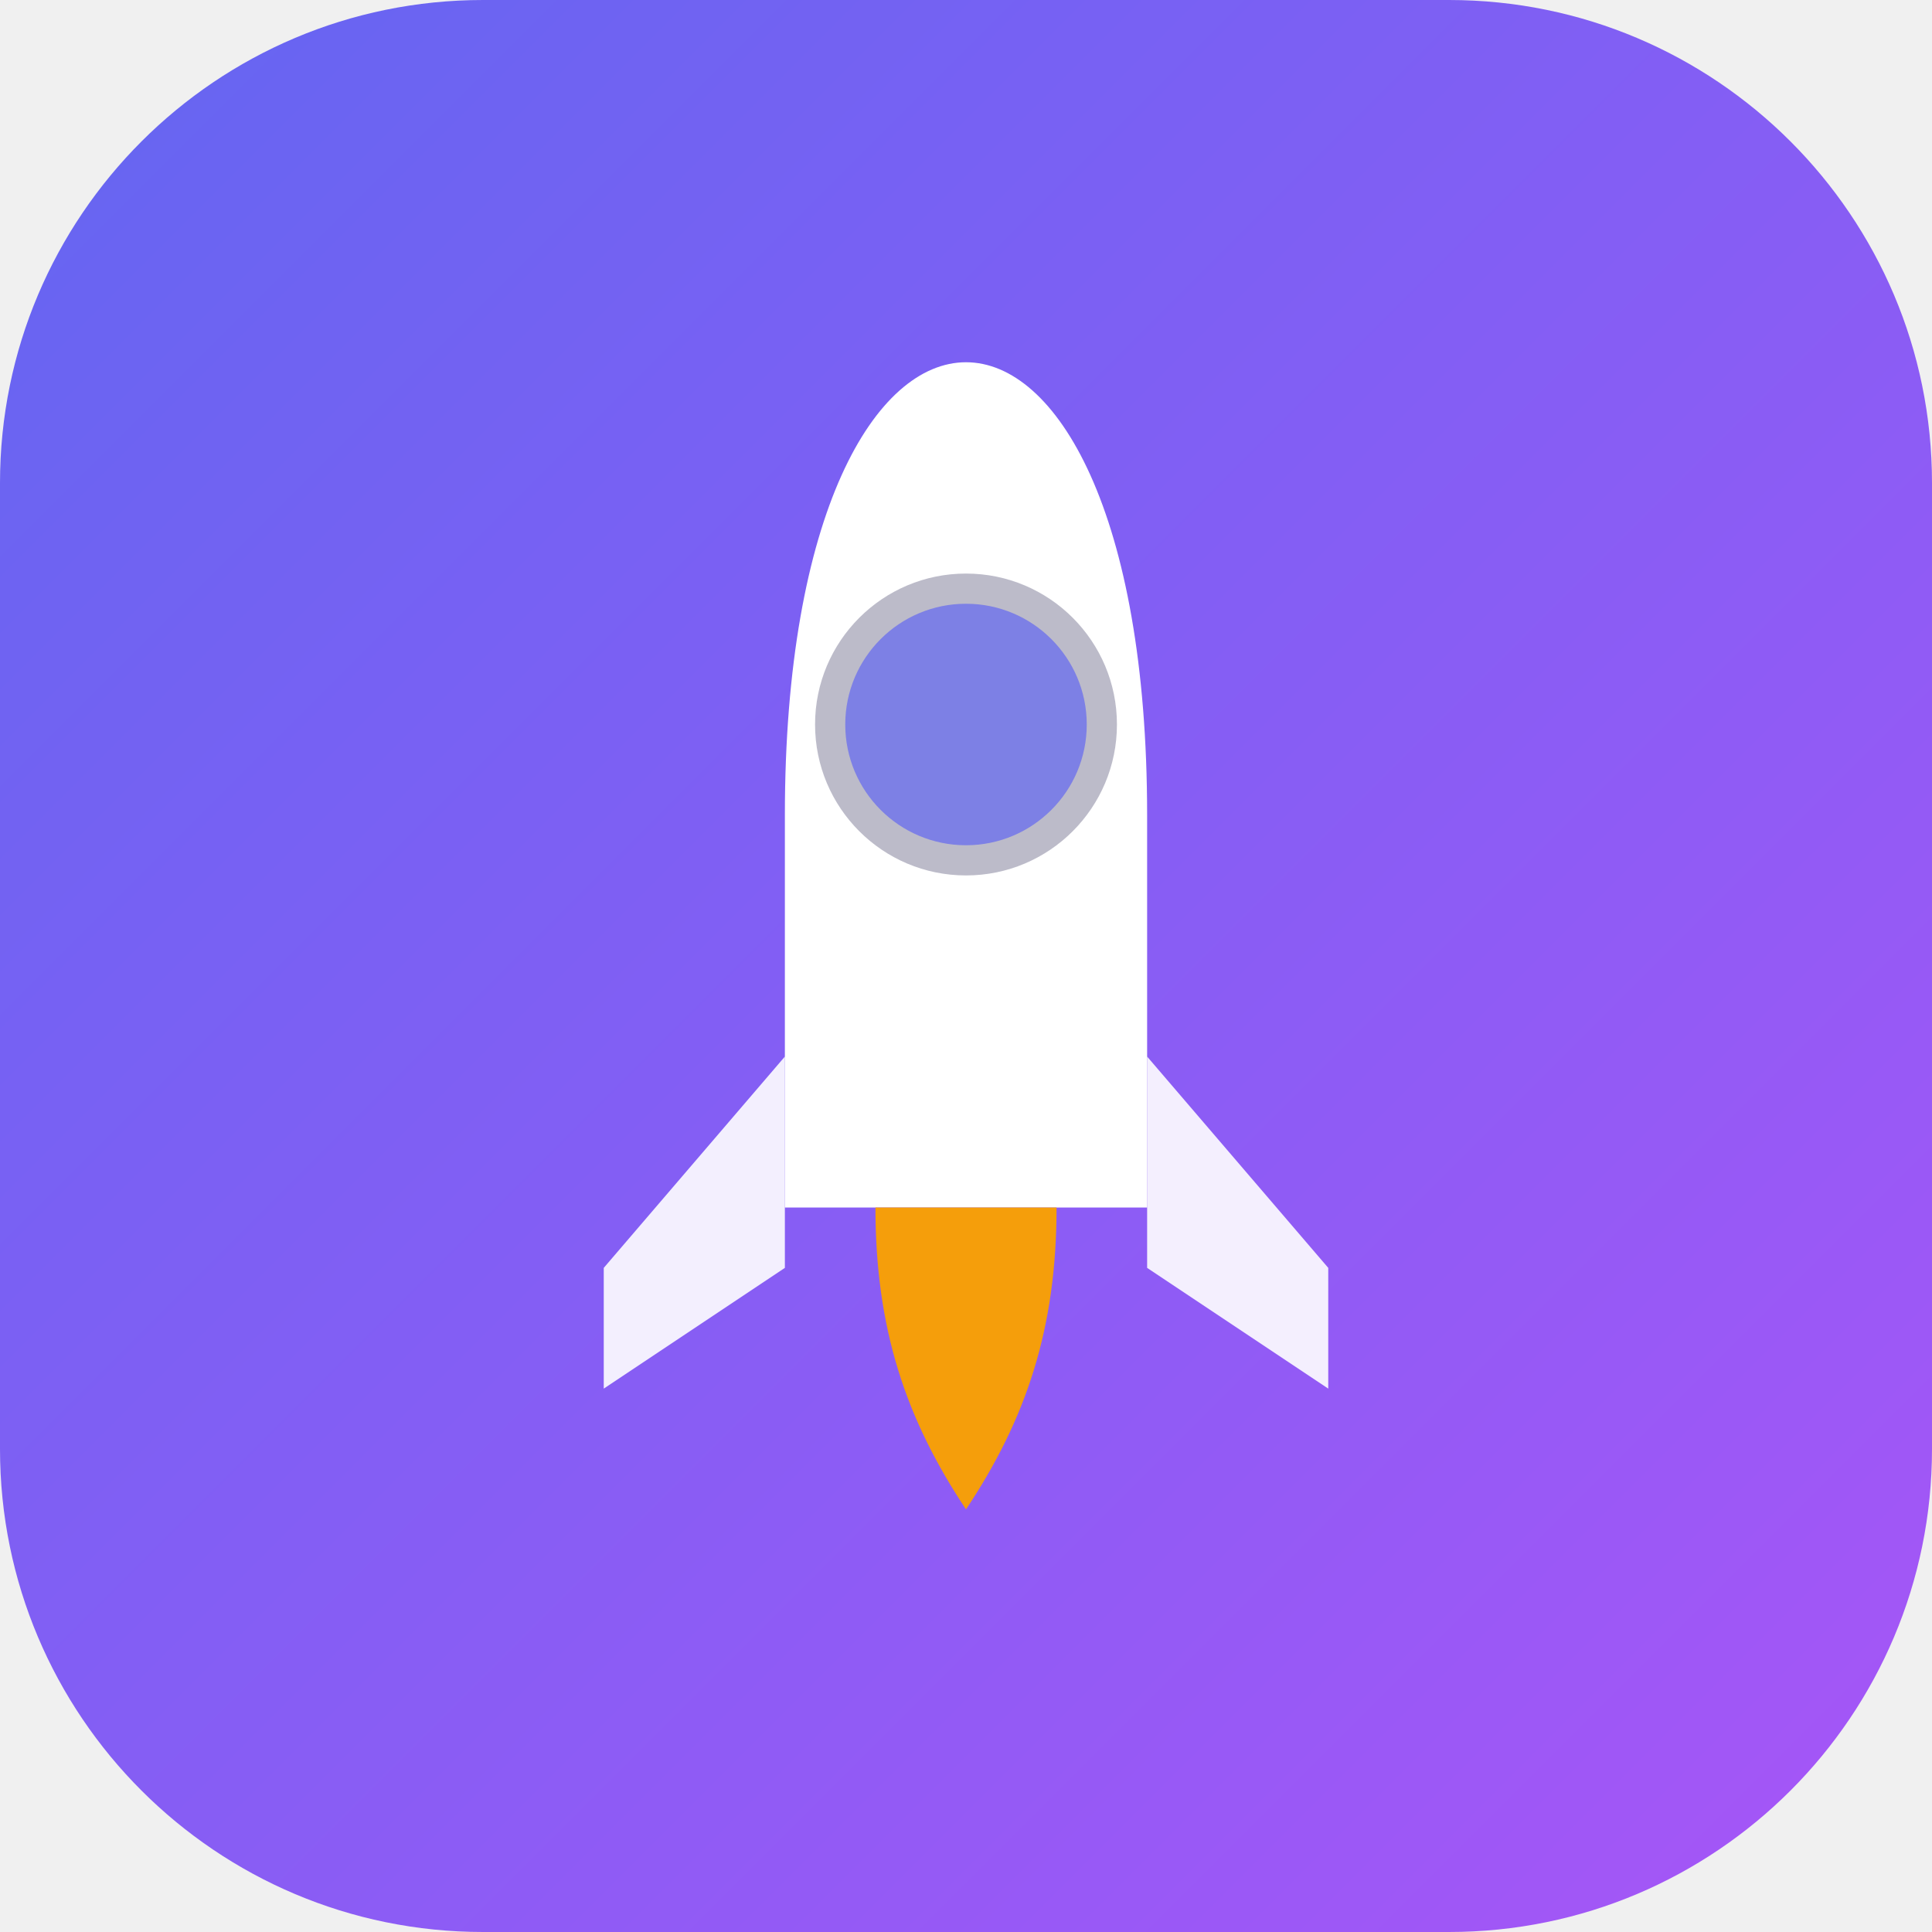
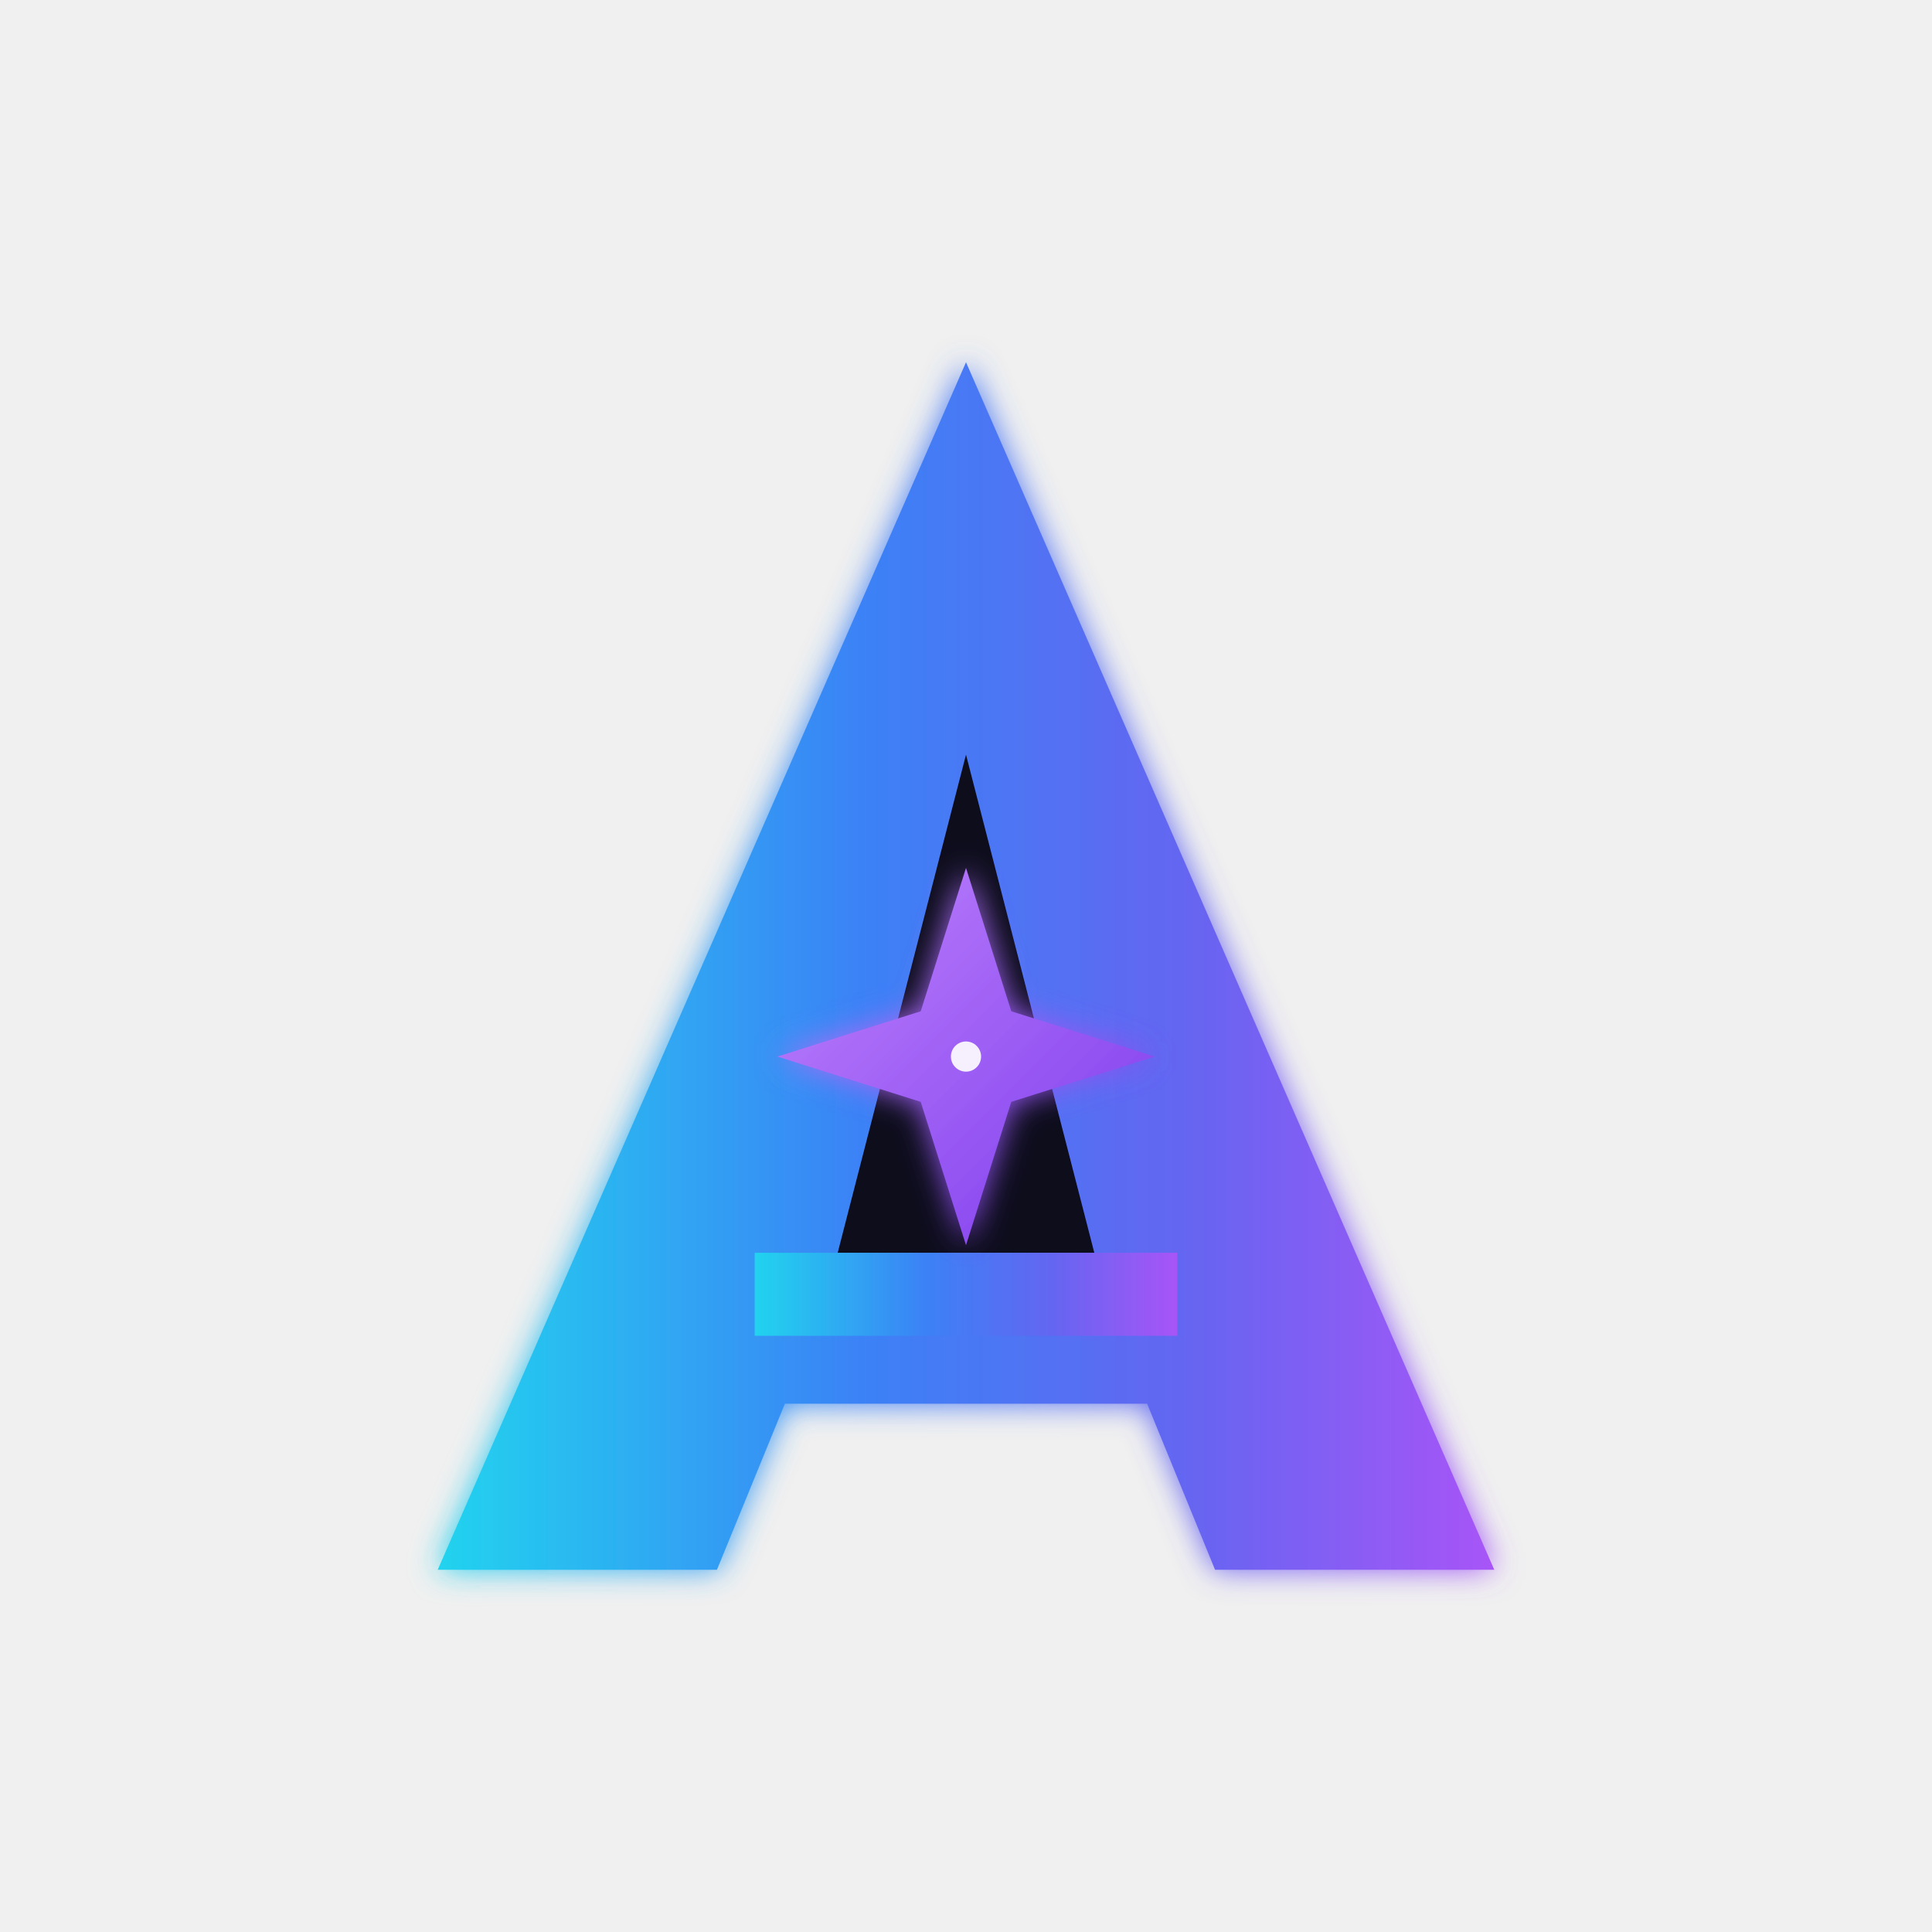
- <svg xmlns="http://www.w3.org/2000/svg" viewBox="0 0 32 32" fill="none">
+ <svg xmlns="http://www.w3.org/2000/svg" viewBox="0 0 512 512" width="512" height="512">
  <defs>
-     <linearGradient id="favicon" x1="0%" y1="0%" x2="100%" y2="100%">
-       <stop offset="0%" stop-color="#6366f1" />
+     <linearGradient id="g" x1="0%" y1="50%" x2="100%" y2="50%">
+       <stop offset="0%" stop-color="#22d3ee" />
+       <stop offset="40%" stop-color="#3b82f6" />
+       <stop offset="70%" stop-color="#6366f1" />
      <stop offset="100%" stop-color="#a855f7" />
    </linearGradient>
+     <linearGradient id="s" x1="0%" y1="0%" x2="100%" y2="100%">
+       <stop offset="0%" stop-color="#c084fc" />
+       <stop offset="100%" stop-color="#7c3aed" />
+     </linearGradient>
+     <filter id="glow" x="-30%" y="-30%" width="160%" height="160%">
+       <feGaussianBlur stdDeviation="4" result="blur" />
+       <feMerge>
+         <feMergeNode in="blur" />
+         <feMergeNode in="SourceGraphic" />
+       </feMerge>
+     </filter>
  </defs>
-   <rect width="32" height="32" rx="8" fill="url(#favicon)" />
-   <path d="M16 6 C 17.5 6 19 8.5 19 13.5 L 19 20 L 13 20 L 13 13.5 C 13 8.5 14.5 6 16 6 Z" fill="#ffffff" />
-   <circle cx="16" cy="12" r="2.5" fill="#1e1b4b" opacity="0.3" />
-   <circle cx="16" cy="12" r="2" fill="#6366f1" opacity="0.7" />
-   <path d="M13 17.5 L 10 21 L 10 23 L 13 21 Z" fill="#ffffff" opacity="0.9" />
-   <path d="M19 17.5 L 22 21 L 22 23 L 19 21 Z" fill="#ffffff" opacity="0.9" />
-   <path d="M14.5 20 C 14.5 22 15 23.5 16 25 C 17 23.5 17.5 22 17.5 20 Z" fill="#f59e0b" />
+   <g filter="url(#glow)">
+     <path d="M 256 96 L 396 416 L 322 416 L 304 372 L 208 372 L 190 416 L 116 416 Z" fill="url(#g)" />
+     <path d="M 256 200 L 290 332 L 222 332 Z" fill="#0a0a1a" />
+     <rect x="200" y="332" width="112" height="22" fill="url(#g)" />
+   </g>
+   <g filter="url(#glow)">
+     <path d="M 256 230 L 268 268 L 306 280 L 268 292 L 256 330 L 244 292 L 206 280 L 244 268 Z" fill="url(#s)" />
+     <circle cx="256" cy="280" r="4" fill="#ffffff" opacity="0.9" />
+   </g>
</svg>
